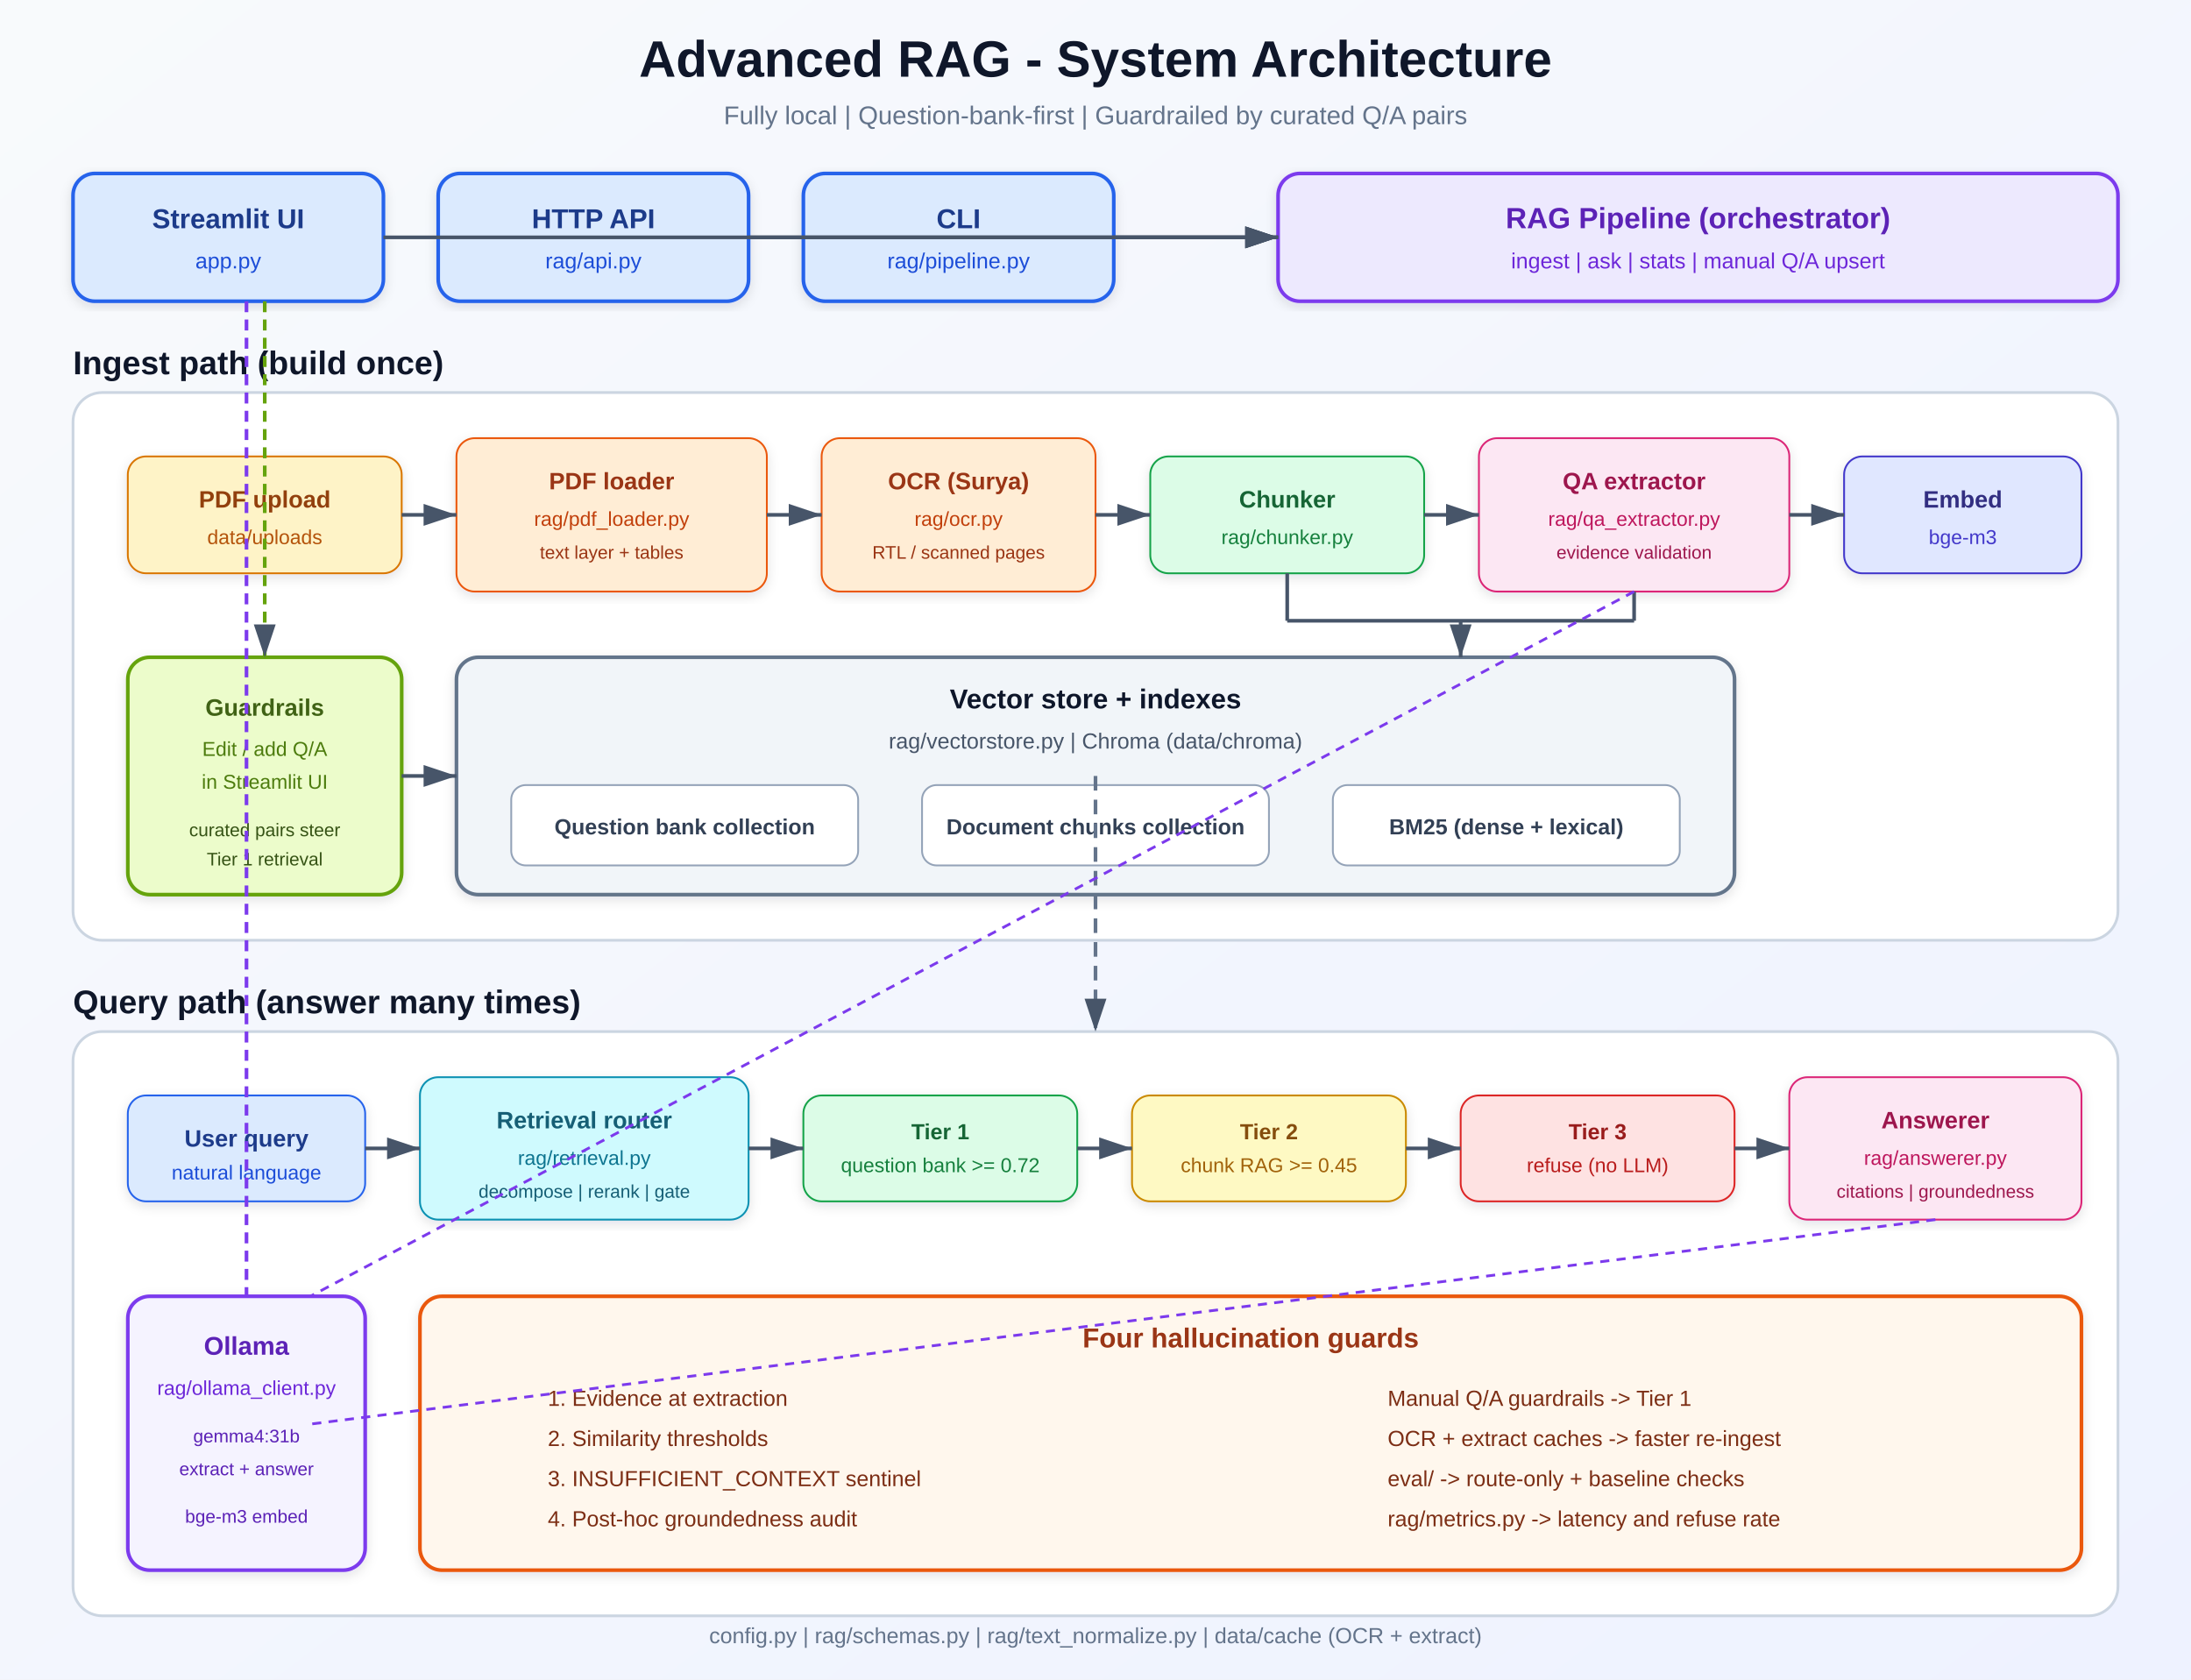
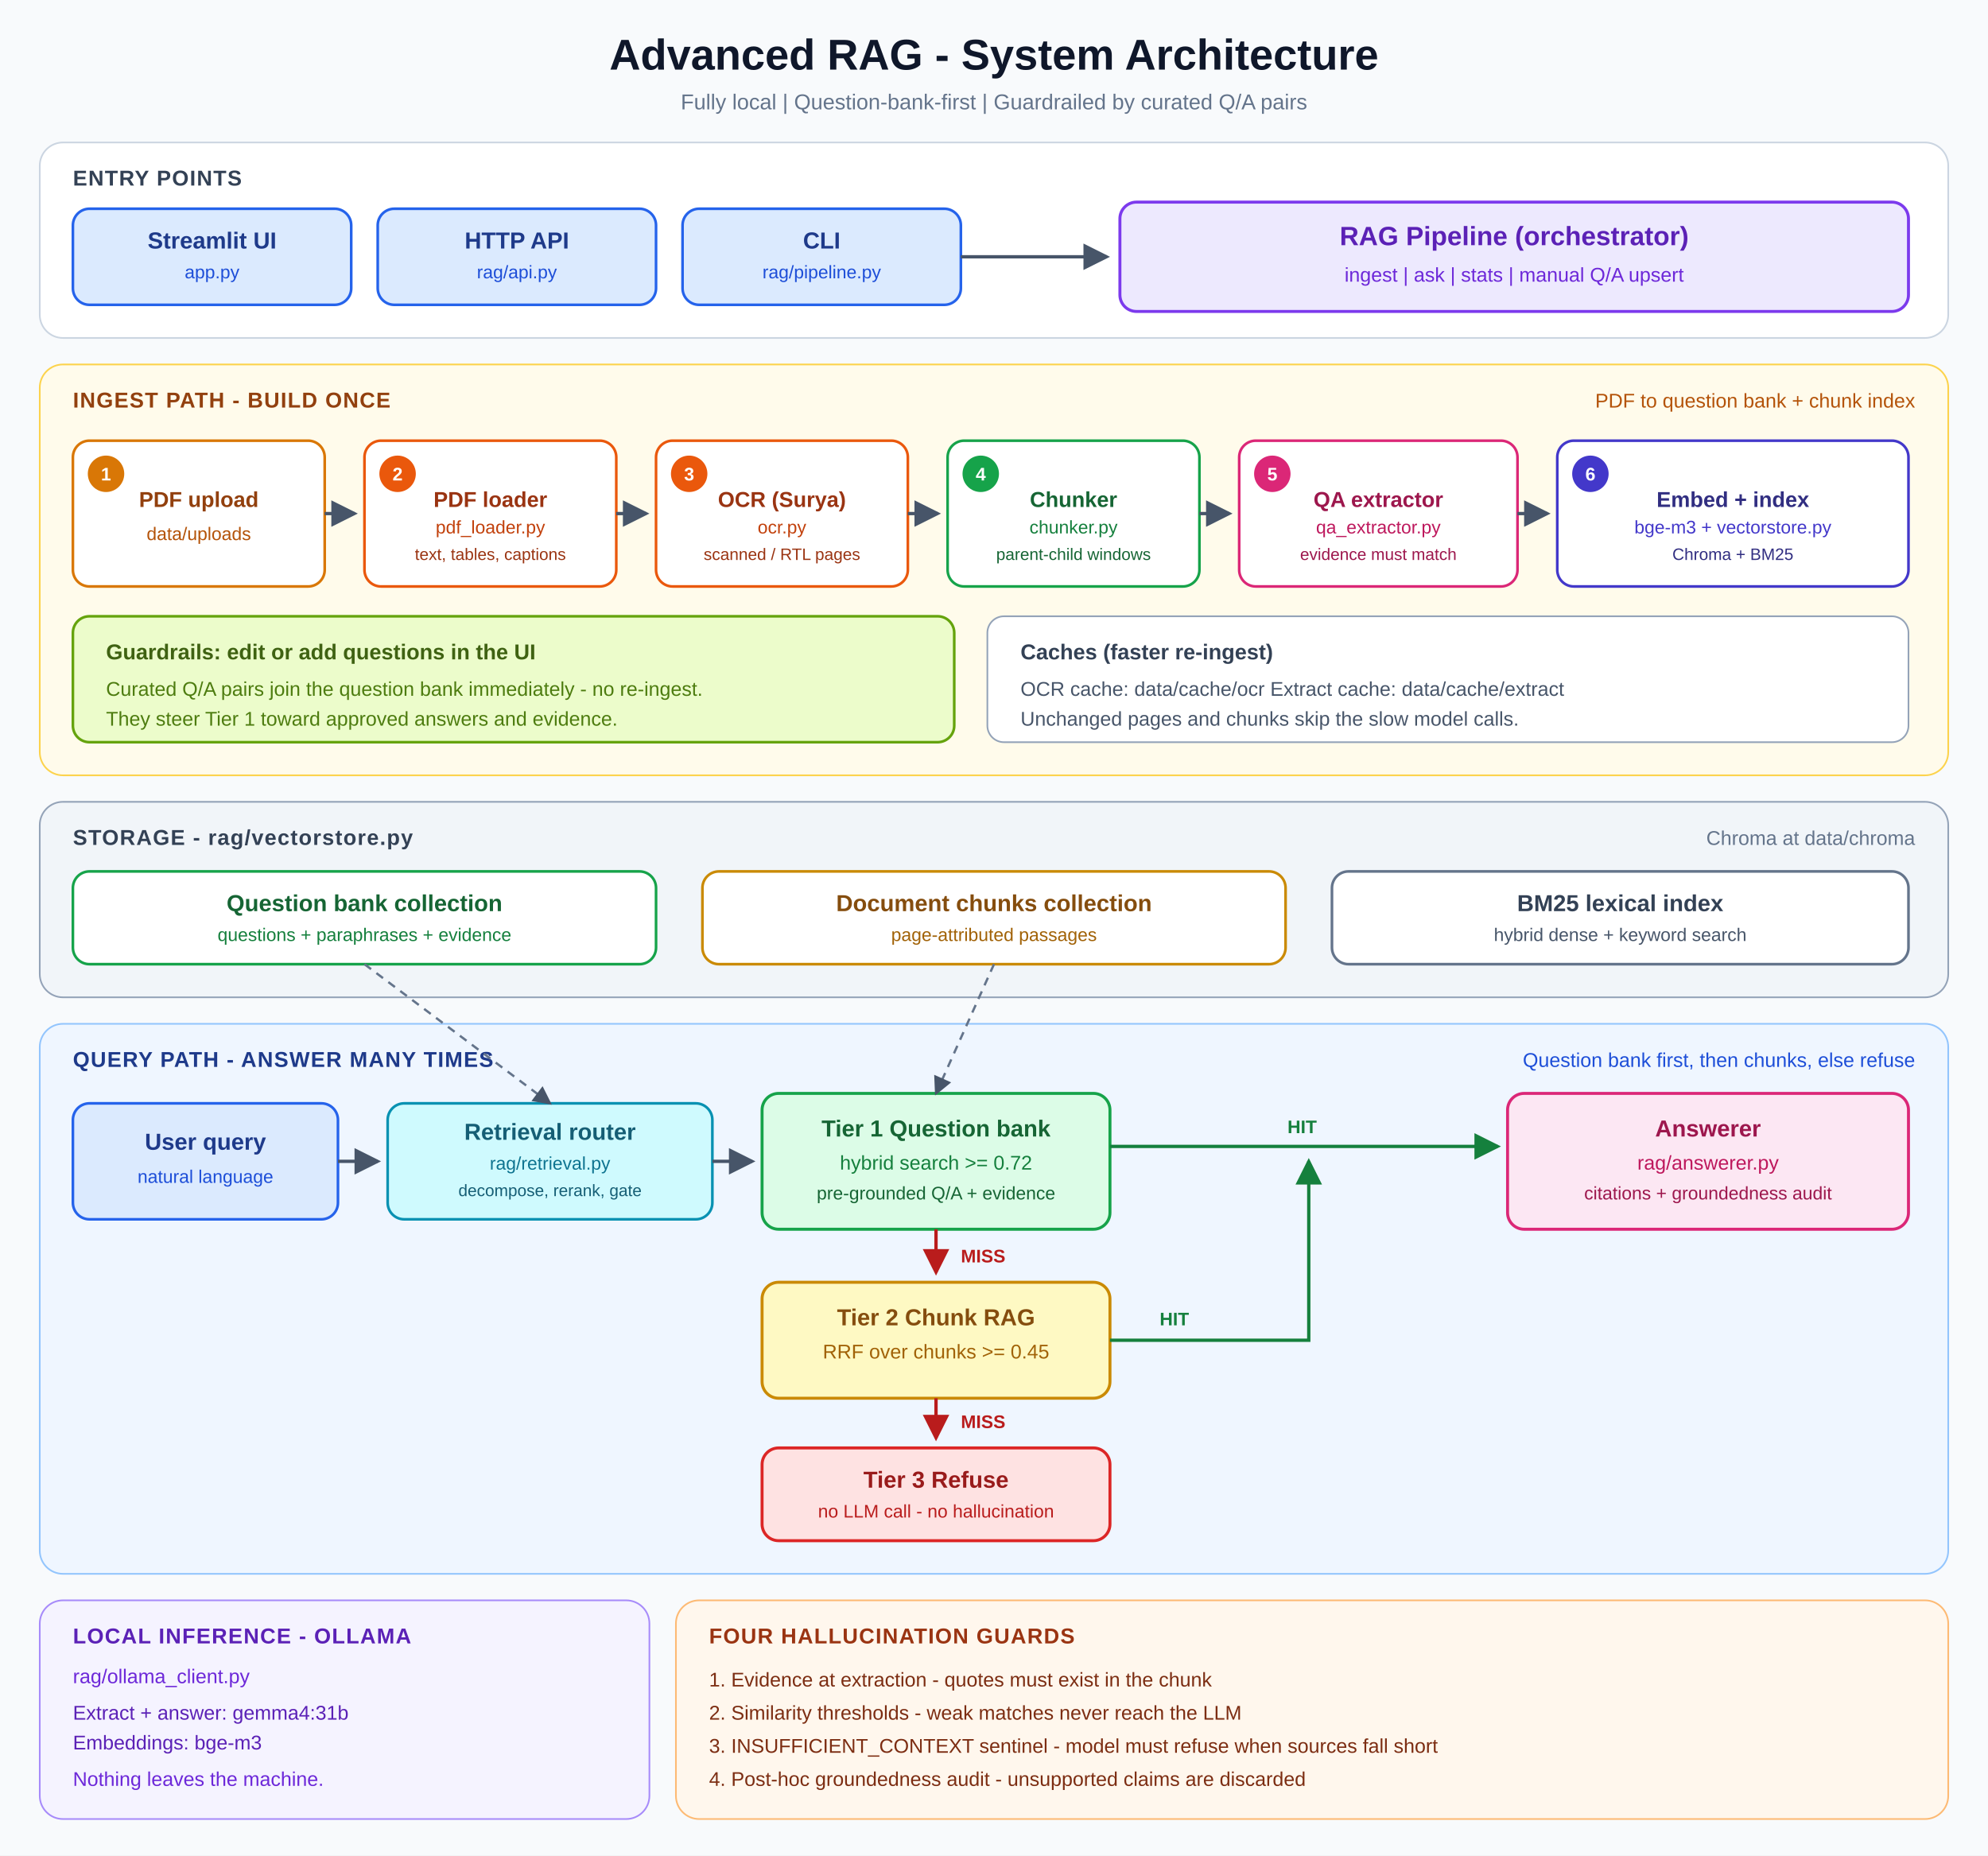
- <svg xmlns="http://www.w3.org/2000/svg" viewBox="0 0 1200 920" font-family="Arial, Helvetica, sans-serif">
+ <svg xmlns="http://www.w3.org/2000/svg" width="1200" height="1120" viewBox="0 0 1200 1120" font-family="Arial, Helvetica, sans-serif">
+   <rect width="1200" height="1120" fill="#f8fafc" />
  <defs>
-     <linearGradient id="bg" x1="0%" y1="0%" x2="100%" y2="100%">
-       <stop offset="0%" stop-color="#f8fafc" />
-       <stop offset="100%" stop-color="#eef2ff" />
-     </linearGradient>
-     <filter id="shadow" x="-8%" y="-8%" width="116%" height="116%">
-       <feDropShadow dx="0" dy="2" stdDeviation="3" flood-color="#0f172a" flood-opacity="0.12" />
-     </filter>
-     <marker id="arrow" markerWidth="10" markerHeight="10" refX="9" refY="3" orient="auto">
-       <path d="M0,0 L9,3 L0,6 Z" fill="#475569" />
+     <marker id="arr" markerWidth="8" markerHeight="8" refX="7" refY="4" orient="auto">
+       <path d="M0,0 L8,4 L0,8 Z" fill="#475569" />
+     </marker>
+     <marker id="arrG" markerWidth="8" markerHeight="8" refX="7" refY="4" orient="auto">
+       <path d="M0,0 L8,4 L0,8 Z" fill="#15803d" />
+     </marker>
+     <marker id="arrR" markerWidth="8" markerHeight="8" refX="7" refY="4" orient="auto">
+       <path d="M0,0 L8,4 L0,8 Z" fill="#b91c1c" />
    </marker>
  </defs>
-   <rect width="1200" height="920" fill="url(#bg)" />
-   <text x="600" y="42" text-anchor="middle" font-size="28" font-weight="700" fill="#0f172a">Advanced RAG - System Architecture</text>
-   <text x="600" y="68" text-anchor="middle" font-size="14" fill="#64748b">Fully local | Question-bank-first | Guardrailed by curated Q/A pairs</text>
-   <g filter="url(#shadow)">
-     <rect x="40" y="95" width="170" height="70" rx="12" fill="#dbeafe" stroke="#2563eb" stroke-width="2" />
-     <text x="125" y="125" text-anchor="middle" font-size="15" font-weight="700" fill="#1e3a8a">Streamlit UI</text>
-     <text x="125" y="147" text-anchor="middle" font-size="12" fill="#1d4ed8">app.py</text>
-     <rect x="240" y="95" width="170" height="70" rx="12" fill="#dbeafe" stroke="#2563eb" stroke-width="2" />
-     <text x="325" y="125" text-anchor="middle" font-size="15" font-weight="700" fill="#1e3a8a">HTTP API</text>
-     <text x="325" y="147" text-anchor="middle" font-size="12" fill="#1d4ed8">rag/api.py</text>
-     <rect x="440" y="95" width="170" height="70" rx="12" fill="#dbeafe" stroke="#2563eb" stroke-width="2" />
-     <text x="525" y="125" text-anchor="middle" font-size="15" font-weight="700" fill="#1e3a8a">CLI</text>
-     <text x="525" y="147" text-anchor="middle" font-size="12" fill="#1d4ed8">rag/pipeline.py</text>
+   <text x="600" y="42" text-anchor="middle" font-size="26" font-weight="700" fill="#0f172a">Advanced RAG - System Architecture</text>
+   <text x="600" y="66" text-anchor="middle" font-size="13" fill="#64748b">Fully local  |  Question-bank-first  |  Guardrailed by curated Q/A pairs</text>
+   <rect x="24" y="86" width="1152" height="118" rx="14" fill="#ffffff" stroke="#cbd5e1" />
+   <text x="44" y="112" font-size="13" font-weight="700" fill="#334155" letter-spacing="0.6">ENTRY POINTS</text>
+   <rect x="44" y="126" width="168" height="58" rx="10" fill="#dbeafe" stroke="#2563eb" stroke-width="1.6" />
+   <text x="128" y="150" text-anchor="middle" font-size="14" font-weight="700" fill="#1e3a8a">Streamlit UI</text>
+   <text x="128" y="168" text-anchor="middle" font-size="11" fill="#1d4ed8">app.py</text>
+   <rect x="228" y="126" width="168" height="58" rx="10" fill="#dbeafe" stroke="#2563eb" stroke-width="1.6" />
+   <text x="312" y="150" text-anchor="middle" font-size="14" font-weight="700" fill="#1e3a8a">HTTP API</text>
+   <text x="312" y="168" text-anchor="middle" font-size="11" fill="#1d4ed8">rag/api.py</text>
+   <rect x="412" y="126" width="168" height="58" rx="10" fill="#dbeafe" stroke="#2563eb" stroke-width="1.6" />
+   <text x="496" y="150" text-anchor="middle" font-size="14" font-weight="700" fill="#1e3a8a">CLI</text>
+   <text x="496" y="168" text-anchor="middle" font-size="11" fill="#1d4ed8">rag/pipeline.py</text>
+   <line x1="580" y1="155" x2="668" y2="155" stroke="#475569" stroke-width="2" marker-end="url(#arr)" />
+   <rect x="676" y="122" width="476" height="66" rx="10" fill="#ede9fe" stroke="#7c3aed" stroke-width="1.8" />
+   <text x="914" y="148" text-anchor="middle" font-size="16" font-weight="700" fill="#5b21b6">RAG Pipeline (orchestrator)</text>
+   <text x="914" y="170" text-anchor="middle" font-size="12" fill="#6d28d9">ingest  |  ask  |  stats  |  manual Q/A upsert</text>
+   <rect x="24" y="220" width="1152" height="248" rx="14" fill="#fffbeb" stroke="#fcd34d" />
+   <text x="44" y="246" font-size="13" font-weight="700" fill="#92400e" letter-spacing="0.6">INGEST PATH  -  BUILD ONCE</text>
+   <text x="1156" y="246" text-anchor="end" font-size="12" fill="#b45309">PDF to question bank + chunk index</text>
+   <g>
+     <rect x="44" y="266" width="152" height="88" rx="10" fill="#ffffff" stroke="#d97706" stroke-width="1.6" />
+     <circle cx="64" cy="286" r="11" fill="#d97706" />
+     <text x="64" y="290" text-anchor="middle" font-size="11" font-weight="700" fill="#ffffff">1</text>
+     <text x="120" y="306" text-anchor="middle" font-size="13" font-weight="700" fill="#92400e">PDF upload</text>
+     <text x="120" y="326" text-anchor="middle" font-size="11" fill="#b45309">data/uploads</text>
  </g>
-   <g filter="url(#shadow)">
-     <rect x="700" y="95" width="460" height="70" rx="12" fill="#ede9fe" stroke="#7c3aed" stroke-width="2" />
-     <text x="930" y="125" text-anchor="middle" font-size="16" font-weight="700" fill="#5b21b6">RAG Pipeline (orchestrator)</text>
-     <text x="930" y="147" text-anchor="middle" font-size="12" fill="#6d28d9">ingest | ask | stats | manual Q/A upsert</text>
+   <line x1="196" y1="310" x2="214" y2="310" stroke="#475569" stroke-width="2" marker-end="url(#arr)" />
+   <g>
+     <rect x="220" y="266" width="152" height="88" rx="10" fill="#ffffff" stroke="#ea580c" stroke-width="1.6" />
+     <circle cx="240" cy="286" r="11" fill="#ea580c" />
+     <text x="240" y="290" text-anchor="middle" font-size="11" font-weight="700" fill="#ffffff">2</text>
+     <text x="296" y="306" text-anchor="middle" font-size="13" font-weight="700" fill="#9a3412">PDF loader</text>
+     <text x="296" y="322" text-anchor="middle" font-size="11" fill="#c2410c">pdf_loader.py</text>
+     <text x="296" y="338" text-anchor="middle" font-size="10" fill="#9a3412">text, tables, captions</text>
  </g>
-   <line x1="210" y1="130" x2="700" y2="130" stroke="#475569" stroke-width="2" marker-end="url(#arrow)" />
-   <line x1="410" y1="130" x2="700" y2="130" stroke="#475569" stroke-width="2" marker-end="url(#arrow)" />
-   <line x1="610" y1="130" x2="700" y2="130" stroke="#475569" stroke-width="2" marker-end="url(#arrow)" />
-   <text x="40" y="205" font-size="18" font-weight="700" fill="#0f172a">Ingest path (build once)</text>
-   <rect x="40" y="215" width="1120" height="300" rx="16" fill="#ffffff" stroke="#cbd5e1" stroke-width="1.5" />
-   <g filter="url(#shadow)">
-     <rect x="70" y="250" width="150" height="64" rx="10" fill="#fef3c7" stroke="#d97706" />
-     <text x="145" y="278" text-anchor="middle" font-size="13" font-weight="700" fill="#92400e">PDF upload</text>
-     <text x="145" y="298" text-anchor="middle" font-size="11" fill="#b45309">data/uploads</text>
-     <rect x="250" y="240" width="170" height="84" rx="10" fill="#ffedd5" stroke="#ea580c" />
-     <text x="335" y="268" text-anchor="middle" font-size="13" font-weight="700" fill="#9a3412">PDF loader</text>
-     <text x="335" y="288" text-anchor="middle" font-size="11" fill="#c2410c">rag/pdf_loader.py</text>
-     <text x="335" y="306" text-anchor="middle" font-size="10" fill="#9a3412">text layer + tables</text>
-     <rect x="450" y="240" width="150" height="84" rx="10" fill="#ffedd5" stroke="#ea580c" />
-     <text x="525" y="268" text-anchor="middle" font-size="13" font-weight="700" fill="#9a3412">OCR (Surya)</text>
-     <text x="525" y="288" text-anchor="middle" font-size="11" fill="#c2410c">rag/ocr.py</text>
-     <text x="525" y="306" text-anchor="middle" font-size="10" fill="#9a3412">RTL / scanned pages</text>
-     <rect x="630" y="250" width="150" height="64" rx="10" fill="#dcfce7" stroke="#16a34a" />
-     <text x="705" y="278" text-anchor="middle" font-size="13" font-weight="700" fill="#166534">Chunker</text>
-     <text x="705" y="298" text-anchor="middle" font-size="11" fill="#15803d">rag/chunker.py</text>
-     <rect x="810" y="240" width="170" height="84" rx="10" fill="#fce7f3" stroke="#db2777" />
-     <text x="895" y="268" text-anchor="middle" font-size="13" font-weight="700" fill="#9d174d">QA extractor</text>
-     <text x="895" y="288" text-anchor="middle" font-size="11" fill="#be185d">rag/qa_extractor.py</text>
-     <text x="895" y="306" text-anchor="middle" font-size="10" fill="#9d174d">evidence validation</text>
-     <rect x="1010" y="250" width="130" height="64" rx="10" fill="#e0e7ff" stroke="#4338ca" />
-     <text x="1075" y="278" text-anchor="middle" font-size="13" font-weight="700" fill="#312e81">Embed</text>
-     <text x="1075" y="298" text-anchor="middle" font-size="11" fill="#4338ca">bge-m3</text>
+   <line x1="372" y1="310" x2="390" y2="310" stroke="#475569" stroke-width="2" marker-end="url(#arr)" />
+   <g>
+     <rect x="396" y="266" width="152" height="88" rx="10" fill="#ffffff" stroke="#ea580c" stroke-width="1.6" />
+     <circle cx="416" cy="286" r="11" fill="#ea580c" />
+     <text x="416" y="290" text-anchor="middle" font-size="11" font-weight="700" fill="#ffffff">3</text>
+     <text x="472" y="306" text-anchor="middle" font-size="13" font-weight="700" fill="#9a3412">OCR (Surya)</text>
+     <text x="472" y="322" text-anchor="middle" font-size="11" fill="#c2410c">ocr.py</text>
+     <text x="472" y="338" text-anchor="middle" font-size="10" fill="#9a3412">scanned / RTL pages</text>
  </g>
-   <line x1="220" y1="282" x2="250" y2="282" stroke="#475569" stroke-width="2" marker-end="url(#arrow)" />
-   <line x1="420" y1="282" x2="450" y2="282" stroke="#475569" stroke-width="2" marker-end="url(#arrow)" />
-   <line x1="600" y1="282" x2="630" y2="282" stroke="#475569" stroke-width="2" marker-end="url(#arrow)" />
-   <line x1="780" y1="282" x2="810" y2="282" stroke="#475569" stroke-width="2" marker-end="url(#arrow)" />
-   <line x1="980" y1="282" x2="1010" y2="282" stroke="#475569" stroke-width="2" marker-end="url(#arrow)" />
-   <g filter="url(#shadow)">
-     <rect x="250" y="360" width="700" height="130" rx="12" fill="#f1f5f9" stroke="#64748b" stroke-width="2" />
-     <text x="600" y="388" text-anchor="middle" font-size="15" font-weight="700" fill="#0f172a">Vector store + indexes</text>
-     <text x="600" y="410" text-anchor="middle" font-size="12" fill="#475569">rag/vectorstore.py | Chroma (data/chroma)</text>
-     <rect x="280" y="430" width="190" height="44" rx="8" fill="#ffffff" stroke="#94a3b8" />
-     <text x="375" y="457" text-anchor="middle" font-size="12" font-weight="600" fill="#334155">Question bank collection</text>
-     <rect x="505" y="430" width="190" height="44" rx="8" fill="#ffffff" stroke="#94a3b8" />
-     <text x="600" y="457" text-anchor="middle" font-size="12" font-weight="600" fill="#334155">Document chunks collection</text>
-     <rect x="730" y="430" width="190" height="44" rx="8" fill="#ffffff" stroke="#94a3b8" />
-     <text x="825" y="457" text-anchor="middle" font-size="12" font-weight="600" fill="#334155">BM25 (dense + lexical)</text>
+   <line x1="548" y1="310" x2="566" y2="310" stroke="#475569" stroke-width="2" marker-end="url(#arr)" />
+   <g>
+     <rect x="572" y="266" width="152" height="88" rx="10" fill="#ffffff" stroke="#16a34a" stroke-width="1.6" />
+     <circle cx="592" cy="286" r="11" fill="#16a34a" />
+     <text x="592" y="290" text-anchor="middle" font-size="11" font-weight="700" fill="#ffffff">4</text>
+     <text x="648" y="306" text-anchor="middle" font-size="13" font-weight="700" fill="#166534">Chunker</text>
+     <text x="648" y="322" text-anchor="middle" font-size="11" fill="#15803d">chunker.py</text>
+     <text x="648" y="338" text-anchor="middle" font-size="10" fill="#166534">parent-child windows</text>
  </g>
-   <g filter="url(#shadow)">
-     <rect x="70" y="360" width="150" height="130" rx="12" fill="#ecfccb" stroke="#65a30d" stroke-width="2" />
-     <text x="145" y="392" text-anchor="middle" font-size="13" font-weight="700" fill="#3f6212">Guardrails</text>
-     <text x="145" y="414" text-anchor="middle" font-size="11" fill="#4d7c0f">Edit / add Q/A</text>
-     <text x="145" y="432" text-anchor="middle" font-size="11" fill="#4d7c0f">in Streamlit UI</text>
-     <text x="145" y="458" text-anchor="middle" font-size="10" fill="#365314">curated pairs steer</text>
-     <text x="145" y="474" text-anchor="middle" font-size="10" fill="#365314">Tier 1 retrieval</text>
+   <line x1="724" y1="310" x2="742" y2="310" stroke="#475569" stroke-width="2" marker-end="url(#arr)" />
+   <g>
+     <rect x="748" y="266" width="168" height="88" rx="10" fill="#ffffff" stroke="#db2777" stroke-width="1.6" />
+     <circle cx="768" cy="286" r="11" fill="#db2777" />
+     <text x="768" y="290" text-anchor="middle" font-size="11" font-weight="700" fill="#ffffff">5</text>
+     <text x="832" y="306" text-anchor="middle" font-size="13" font-weight="700" fill="#9d174d">QA extractor</text>
+     <text x="832" y="322" text-anchor="middle" font-size="11" fill="#be185d">qa_extractor.py</text>
+     <text x="832" y="338" text-anchor="middle" font-size="10" fill="#9d174d">evidence must match</text>
  </g>
-   <line x1="145" y1="165" x2="145" y2="360" stroke="#65a30d" stroke-width="2" stroke-dasharray="6 4" marker-end="url(#arrow)" />
-   <line x1="220" y1="425" x2="250" y2="425" stroke="#475569" stroke-width="2" marker-end="url(#arrow)" />
-   <line x1="895" y1="324" x2="895" y2="340" stroke="#475569" stroke-width="2" />
-   <line x1="705" y1="314" x2="705" y2="340" stroke="#475569" stroke-width="2" />
-   <line x1="705" y1="340" x2="895" y2="340" stroke="#475569" stroke-width="2" />
-   <line x1="800" y1="340" x2="800" y2="360" stroke="#475569" stroke-width="2" marker-end="url(#arrow)" />
-   <text x="40" y="555" font-size="18" font-weight="700" fill="#0f172a">Query path (answer many times)</text>
-   <rect x="40" y="565" width="1120" height="320" rx="16" fill="#ffffff" stroke="#cbd5e1" stroke-width="1.5" />
-   <g filter="url(#shadow)">
-     <rect x="70" y="600" width="130" height="58" rx="10" fill="#dbeafe" stroke="#2563eb" />
-     <text x="135" y="628" text-anchor="middle" font-size="13" font-weight="700" fill="#1e3a8a">User query</text>
-     <text x="135" y="646" text-anchor="middle" font-size="11" fill="#1d4ed8">natural language</text>
-     <rect x="230" y="590" width="180" height="78" rx="10" fill="#cffafe" stroke="#0891b2" />
-     <text x="320" y="618" text-anchor="middle" font-size="13" font-weight="700" fill="#155e75">Retrieval router</text>
-     <text x="320" y="638" text-anchor="middle" font-size="11" fill="#0e7490">rag/retrieval.py</text>
-     <text x="320" y="656" text-anchor="middle" font-size="10" fill="#155e75">decompose | rerank | gate</text>
-     <rect x="440" y="600" width="150" height="58" rx="10" fill="#dcfce7" stroke="#16a34a" />
-     <text x="515" y="624" text-anchor="middle" font-size="12" font-weight="700" fill="#166534">Tier 1</text>
-     <text x="515" y="642" text-anchor="middle" font-size="11" fill="#15803d">question bank &gt;= 0.72</text>
-     <rect x="620" y="600" width="150" height="58" rx="10" fill="#fef9c3" stroke="#ca8a04" />
-     <text x="695" y="624" text-anchor="middle" font-size="12" font-weight="700" fill="#854d0e">Tier 2</text>
-     <text x="695" y="642" text-anchor="middle" font-size="11" fill="#a16207">chunk RAG &gt;= 0.45</text>
-     <rect x="800" y="600" width="150" height="58" rx="10" fill="#fee2e2" stroke="#dc2626" />
-     <text x="875" y="624" text-anchor="middle" font-size="12" font-weight="700" fill="#991b1b">Tier 3</text>
-     <text x="875" y="642" text-anchor="middle" font-size="11" fill="#b91c1c">refuse (no LLM)</text>
-     <rect x="980" y="590" width="160" height="78" rx="10" fill="#fce7f3" stroke="#db2777" />
-     <text x="1060" y="618" text-anchor="middle" font-size="13" font-weight="700" fill="#9d174d">Answerer</text>
-     <text x="1060" y="638" text-anchor="middle" font-size="11" fill="#be185d">rag/answerer.py</text>
-     <text x="1060" y="656" text-anchor="middle" font-size="10" fill="#9d174d">citations | groundedness</text>
+   <line x1="916" y1="310" x2="934" y2="310" stroke="#475569" stroke-width="2" marker-end="url(#arr)" />
+   <g>
+     <rect x="940" y="266" width="212" height="88" rx="10" fill="#ffffff" stroke="#4338ca" stroke-width="1.6" />
+     <circle cx="960" cy="286" r="11" fill="#4338ca" />
+     <text x="960" y="290" text-anchor="middle" font-size="11" font-weight="700" fill="#ffffff">6</text>
+     <text x="1046" y="306" text-anchor="middle" font-size="13" font-weight="700" fill="#312e81">Embed + index</text>
+     <text x="1046" y="322" text-anchor="middle" font-size="11" fill="#4338ca">bge-m3 + vectorstore.py</text>
+     <text x="1046" y="338" text-anchor="middle" font-size="10" fill="#312e81">Chroma + BM25</text>
  </g>
-   <line x1="200" y1="629" x2="230" y2="629" stroke="#475569" stroke-width="2" marker-end="url(#arrow)" />
-   <line x1="410" y1="629" x2="440" y2="629" stroke="#475569" stroke-width="2" marker-end="url(#arrow)" />
-   <line x1="590" y1="629" x2="620" y2="629" stroke="#475569" stroke-width="2" marker-end="url(#arrow)" />
-   <line x1="770" y1="629" x2="800" y2="629" stroke="#475569" stroke-width="2" marker-end="url(#arrow)" />
-   <line x1="950" y1="629" x2="980" y2="629" stroke="#475569" stroke-width="2" marker-end="url(#arrow)" />
-   <g filter="url(#shadow)">
-     <rect x="230" y="710" width="910" height="150" rx="12" fill="#fff7ed" stroke="#ea580c" stroke-width="2" />
-     <text x="685" y="738" text-anchor="middle" font-size="15" font-weight="700" fill="#9a3412">Four hallucination guards</text>
-     <text x="300" y="770" font-size="12" fill="#7c2d12">1. Evidence at extraction</text>
-     <text x="300" y="792" font-size="12" fill="#7c2d12">2. Similarity thresholds</text>
-     <text x="300" y="814" font-size="12" fill="#7c2d12">3. INSUFFICIENT_CONTEXT sentinel</text>
-     <text x="300" y="836" font-size="12" fill="#7c2d12">4. Post-hoc groundedness audit</text>
-     <text x="760" y="770" font-size="12" fill="#7c2d12">Manual Q/A guardrails -&gt; Tier 1</text>
-     <text x="760" y="792" font-size="12" fill="#7c2d12">OCR + extract caches -&gt; faster re-ingest</text>
-     <text x="760" y="814" font-size="12" fill="#7c2d12">eval/ -&gt; route-only + baseline checks</text>
-     <text x="760" y="836" font-size="12" fill="#7c2d12">rag/metrics.py -&gt; latency and refuse rate</text>
-   </g>
-   <g filter="url(#shadow)">
-     <rect x="70" y="710" width="130" height="150" rx="12" fill="#f5f3ff" stroke="#7c3aed" stroke-width="2" />
-     <text x="135" y="742" text-anchor="middle" font-size="14" font-weight="700" fill="#5b21b6">Ollama</text>
-     <text x="135" y="764" text-anchor="middle" font-size="11" fill="#6d28d9">rag/ollama_client.py</text>
-     <text x="135" y="790" text-anchor="middle" font-size="10" fill="#5b21b6">gemma4:31b</text>
-     <text x="135" y="808" text-anchor="middle" font-size="10" fill="#5b21b6">extract + answer</text>
-     <text x="135" y="834" text-anchor="middle" font-size="10" fill="#5b21b6">bge-m3 embed</text>
-   </g>
-   <line x1="600" y1="425" x2="600" y2="565" stroke="#64748b" stroke-width="2" stroke-dasharray="8 5" marker-end="url(#arrow)" />
-   <line x1="135" y1="165" x2="135" y2="710" stroke="#7c3aed" stroke-width="2" stroke-dasharray="6 4" />
-   <line x1="895" y1="324" x2="170" y2="710" stroke="#7c3aed" stroke-width="1.5" stroke-dasharray="5 4" />
-   <line x1="1060" y1="668" x2="170" y2="780" stroke="#7c3aed" stroke-width="1.5" stroke-dasharray="5 4" />
-   <text x="600" y="900" text-anchor="middle" font-size="12" fill="#64748b">config.py | rag/schemas.py | rag/text_normalize.py | data/cache (OCR + extract)</text>
+   <rect x="44" y="372" width="532" height="76" rx="10" fill="#ecfccb" stroke="#65a30d" stroke-width="1.6" />
+   <text x="64" y="398" font-size="13" font-weight="700" fill="#3f6212">Guardrails: edit or add questions in the UI</text>
+   <text x="64" y="420" font-size="12" fill="#4d7c0f">Curated Q/A pairs join the question bank immediately - no re-ingest.</text>
+   <text x="64" y="438" font-size="12" fill="#4d7c0f">They steer Tier 1 toward approved answers and evidence.</text>
+   <rect x="596" y="372" width="556" height="76" rx="10" fill="#ffffff" stroke="#94a3b8" />
+   <text x="616" y="398" font-size="13" font-weight="700" fill="#334155">Caches (faster re-ingest)</text>
+   <text x="616" y="420" font-size="12" fill="#475569">OCR cache: data/cache/ocr    Extract cache: data/cache/extract</text>
+   <text x="616" y="438" font-size="12" fill="#475569">Unchanged pages and chunks skip the slow model calls.</text>
+   <rect x="24" y="484" width="1152" height="118" rx="14" fill="#f1f5f9" stroke="#94a3b8" />
+   <text x="44" y="510" font-size="13" font-weight="700" fill="#334155" letter-spacing="0.6">STORAGE  -  rag/vectorstore.py</text>
+   <text x="1156" y="510" text-anchor="end" font-size="12" fill="#64748b">Chroma at data/chroma</text>
+   <rect x="44" y="526" width="352" height="56" rx="10" fill="#ffffff" stroke="#16a34a" stroke-width="1.6" />
+   <text x="220" y="550" text-anchor="middle" font-size="14" font-weight="700" fill="#166534">Question bank collection</text>
+   <text x="220" y="568" text-anchor="middle" font-size="11" fill="#15803d">questions + paraphrases + evidence</text>
+   <rect x="424" y="526" width="352" height="56" rx="10" fill="#ffffff" stroke="#ca8a04" stroke-width="1.6" />
+   <text x="600" y="550" text-anchor="middle" font-size="14" font-weight="700" fill="#854d0e">Document chunks collection</text>
+   <text x="600" y="568" text-anchor="middle" font-size="11" fill="#a16207">page-attributed passages</text>
+   <rect x="804" y="526" width="348" height="56" rx="10" fill="#ffffff" stroke="#64748b" stroke-width="1.6" />
+   <text x="978" y="550" text-anchor="middle" font-size="14" font-weight="700" fill="#334155">BM25 lexical index</text>
+   <text x="978" y="568" text-anchor="middle" font-size="11" fill="#475569">hybrid dense + keyword search</text>
+   <rect x="24" y="618" width="1152" height="332" rx="14" fill="#eff6ff" stroke="#93c5fd" />
+   <text x="44" y="644" font-size="13" font-weight="700" fill="#1e3a8a" letter-spacing="0.6">QUERY PATH  -  ANSWER MANY TIMES</text>
+   <text x="1156" y="644" text-anchor="end" font-size="12" fill="#1d4ed8">Question bank first, then chunks, else refuse</text>
+   <rect x="44" y="666" width="160" height="70" rx="10" fill="#dbeafe" stroke="#2563eb" stroke-width="1.6" />
+   <text x="124" y="694" text-anchor="middle" font-size="14" font-weight="700" fill="#1e3a8a">User query</text>
+   <text x="124" y="714" text-anchor="middle" font-size="11" fill="#1d4ed8">natural language</text>
+   <line x1="204" y1="701" x2="228" y2="701" stroke="#475569" stroke-width="2" marker-end="url(#arr)" />
+   <rect x="234" y="666" width="196" height="70" rx="10" fill="#cffafe" stroke="#0891b2" stroke-width="1.6" />
+   <text x="332" y="688" text-anchor="middle" font-size="14" font-weight="700" fill="#155e75">Retrieval router</text>
+   <text x="332" y="706" text-anchor="middle" font-size="11" fill="#0e7490">rag/retrieval.py</text>
+   <text x="332" y="722" text-anchor="middle" font-size="10" fill="#155e75">decompose, rerank, gate</text>
+   <line x1="430" y1="701" x2="454" y2="701" stroke="#475569" stroke-width="2" marker-end="url(#arr)" />
+   <rect x="460" y="660" width="210" height="82" rx="10" fill="#dcfce7" stroke="#16a34a" stroke-width="1.8" />
+   <text x="565" y="686" text-anchor="middle" font-size="14" font-weight="700" fill="#166534">Tier 1  Question bank</text>
+   <text x="565" y="706" text-anchor="middle" font-size="12" fill="#15803d">hybrid search  &gt;= 0.72</text>
+   <text x="565" y="724" text-anchor="middle" font-size="11" fill="#166534">pre-grounded Q/A + evidence</text>
+   <line x1="670" y1="692" x2="904" y2="692" stroke="#15803d" stroke-width="2" marker-end="url(#arrG)" />
+   <text x="786" y="684" text-anchor="middle" font-size="11" font-weight="700" fill="#15803d">HIT</text>
+   <rect x="910" y="660" width="242" height="82" rx="10" fill="#fce7f3" stroke="#db2777" stroke-width="1.8" />
+   <text x="1031" y="686" text-anchor="middle" font-size="14" font-weight="700" fill="#9d174d">Answerer</text>
+   <text x="1031" y="706" text-anchor="middle" font-size="12" fill="#be185d">rag/answerer.py</text>
+   <text x="1031" y="724" text-anchor="middle" font-size="11" fill="#9d174d">citations + groundedness audit</text>
+   <line x1="565" y1="742" x2="565" y2="768" stroke="#b91c1c" stroke-width="2" marker-end="url(#arrR)" />
+   <text x="580" y="762" font-size="11" font-weight="700" fill="#b91c1c">MISS</text>
+   <rect x="460" y="774" width="210" height="70" rx="10" fill="#fef9c3" stroke="#ca8a04" stroke-width="1.8" />
+   <text x="565" y="800" text-anchor="middle" font-size="14" font-weight="700" fill="#854d0e">Tier 2  Chunk RAG</text>
+   <text x="565" y="820" text-anchor="middle" font-size="12" fill="#a16207">RRF over chunks  &gt;= 0.45</text>
+   <path d="M670,809 H790 V701" fill="none" stroke="#15803d" stroke-width="2" marker-end="url(#arrG)" />
+   <text x="700" y="800" font-size="11" font-weight="700" fill="#15803d">HIT</text>
+   <line x1="565" y1="844" x2="565" y2="868" stroke="#b91c1c" stroke-width="2" marker-end="url(#arrR)" />
+   <text x="580" y="862" font-size="11" font-weight="700" fill="#b91c1c">MISS</text>
+   <rect x="460" y="874" width="210" height="56" rx="10" fill="#fee2e2" stroke="#dc2626" stroke-width="1.8" />
+   <text x="565" y="898" text-anchor="middle" font-size="14" font-weight="700" fill="#991b1b">Tier 3  Refuse</text>
+   <text x="565" y="916" text-anchor="middle" font-size="11" fill="#b91c1c">no LLM call  -  no hallucination</text>
+   <line x1="220" y1="582" x2="332" y2="666" stroke="#64748b" stroke-width="1.4" stroke-dasharray="5 4" marker-end="url(#arr)" />
+   <line x1="600" y1="582" x2="565" y2="660" stroke="#64748b" stroke-width="1.4" stroke-dasharray="5 4" marker-end="url(#arr)" />
+   <rect x="24" y="966" width="368" height="132" rx="14" fill="#f5f3ff" stroke="#a78bfa" />
+   <text x="44" y="992" font-size="13" font-weight="700" fill="#5b21b6" letter-spacing="0.6">LOCAL INFERENCE  -  OLLAMA</text>
+   <text x="44" y="1016" font-size="12" fill="#6d28d9">rag/ollama_client.py</text>
+   <text x="44" y="1038" font-size="12" fill="#5b21b6">Extract + answer: gemma4:31b</text>
+   <text x="44" y="1056" font-size="12" fill="#5b21b6">Embeddings: bge-m3</text>
+   <text x="44" y="1078" font-size="12" fill="#6d28d9">Nothing leaves the machine.</text>
+   <rect x="408" y="966" width="768" height="132" rx="14" fill="#fff7ed" stroke="#fdba74" />
+   <text x="428" y="992" font-size="13" font-weight="700" fill="#9a3412" letter-spacing="0.6">FOUR HALLUCINATION GUARDS</text>
+   <text x="428" y="1018" font-size="12" fill="#7c2d12">1. Evidence at extraction  -  quotes must exist in the chunk</text>
+   <text x="428" y="1038" font-size="12" fill="#7c2d12">2. Similarity thresholds  -  weak matches never reach the LLM</text>
+   <text x="428" y="1058" font-size="12" fill="#7c2d12">3. INSUFFICIENT_CONTEXT sentinel  -  model must refuse when sources fall short</text>
+   <text x="428" y="1078" font-size="12" fill="#7c2d12">4. Post-hoc groundedness audit  -  unsupported claims are discarded</text>
</svg>
